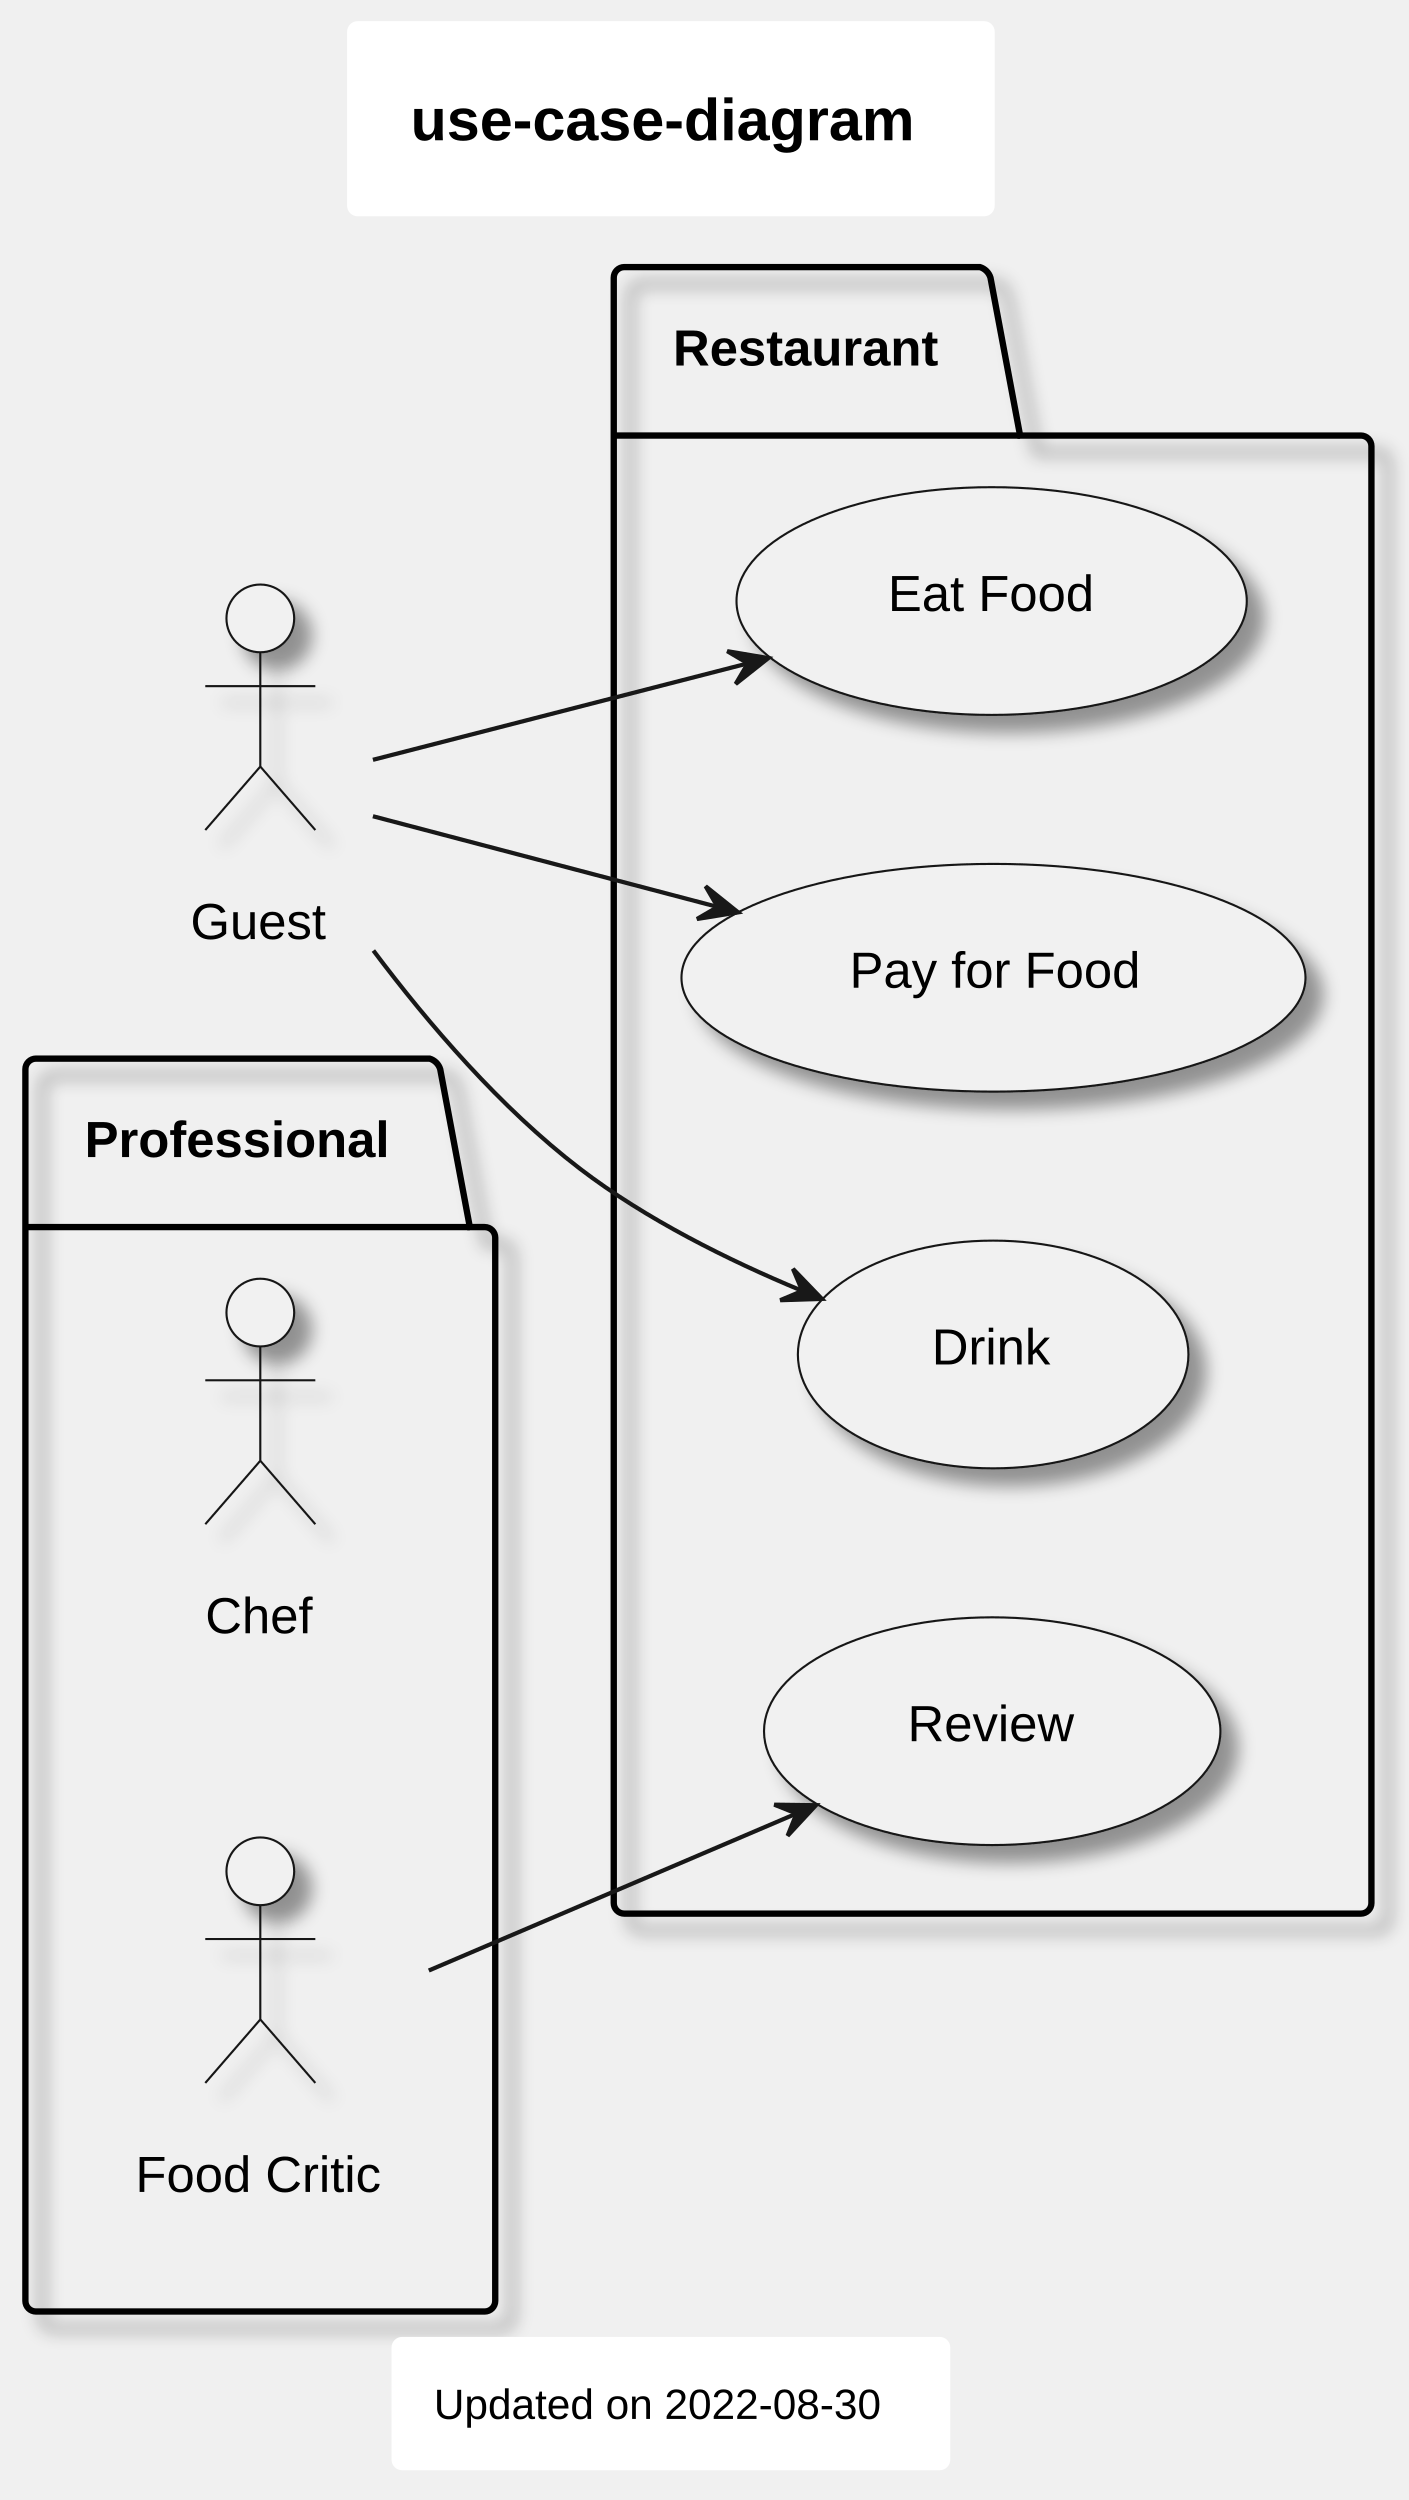
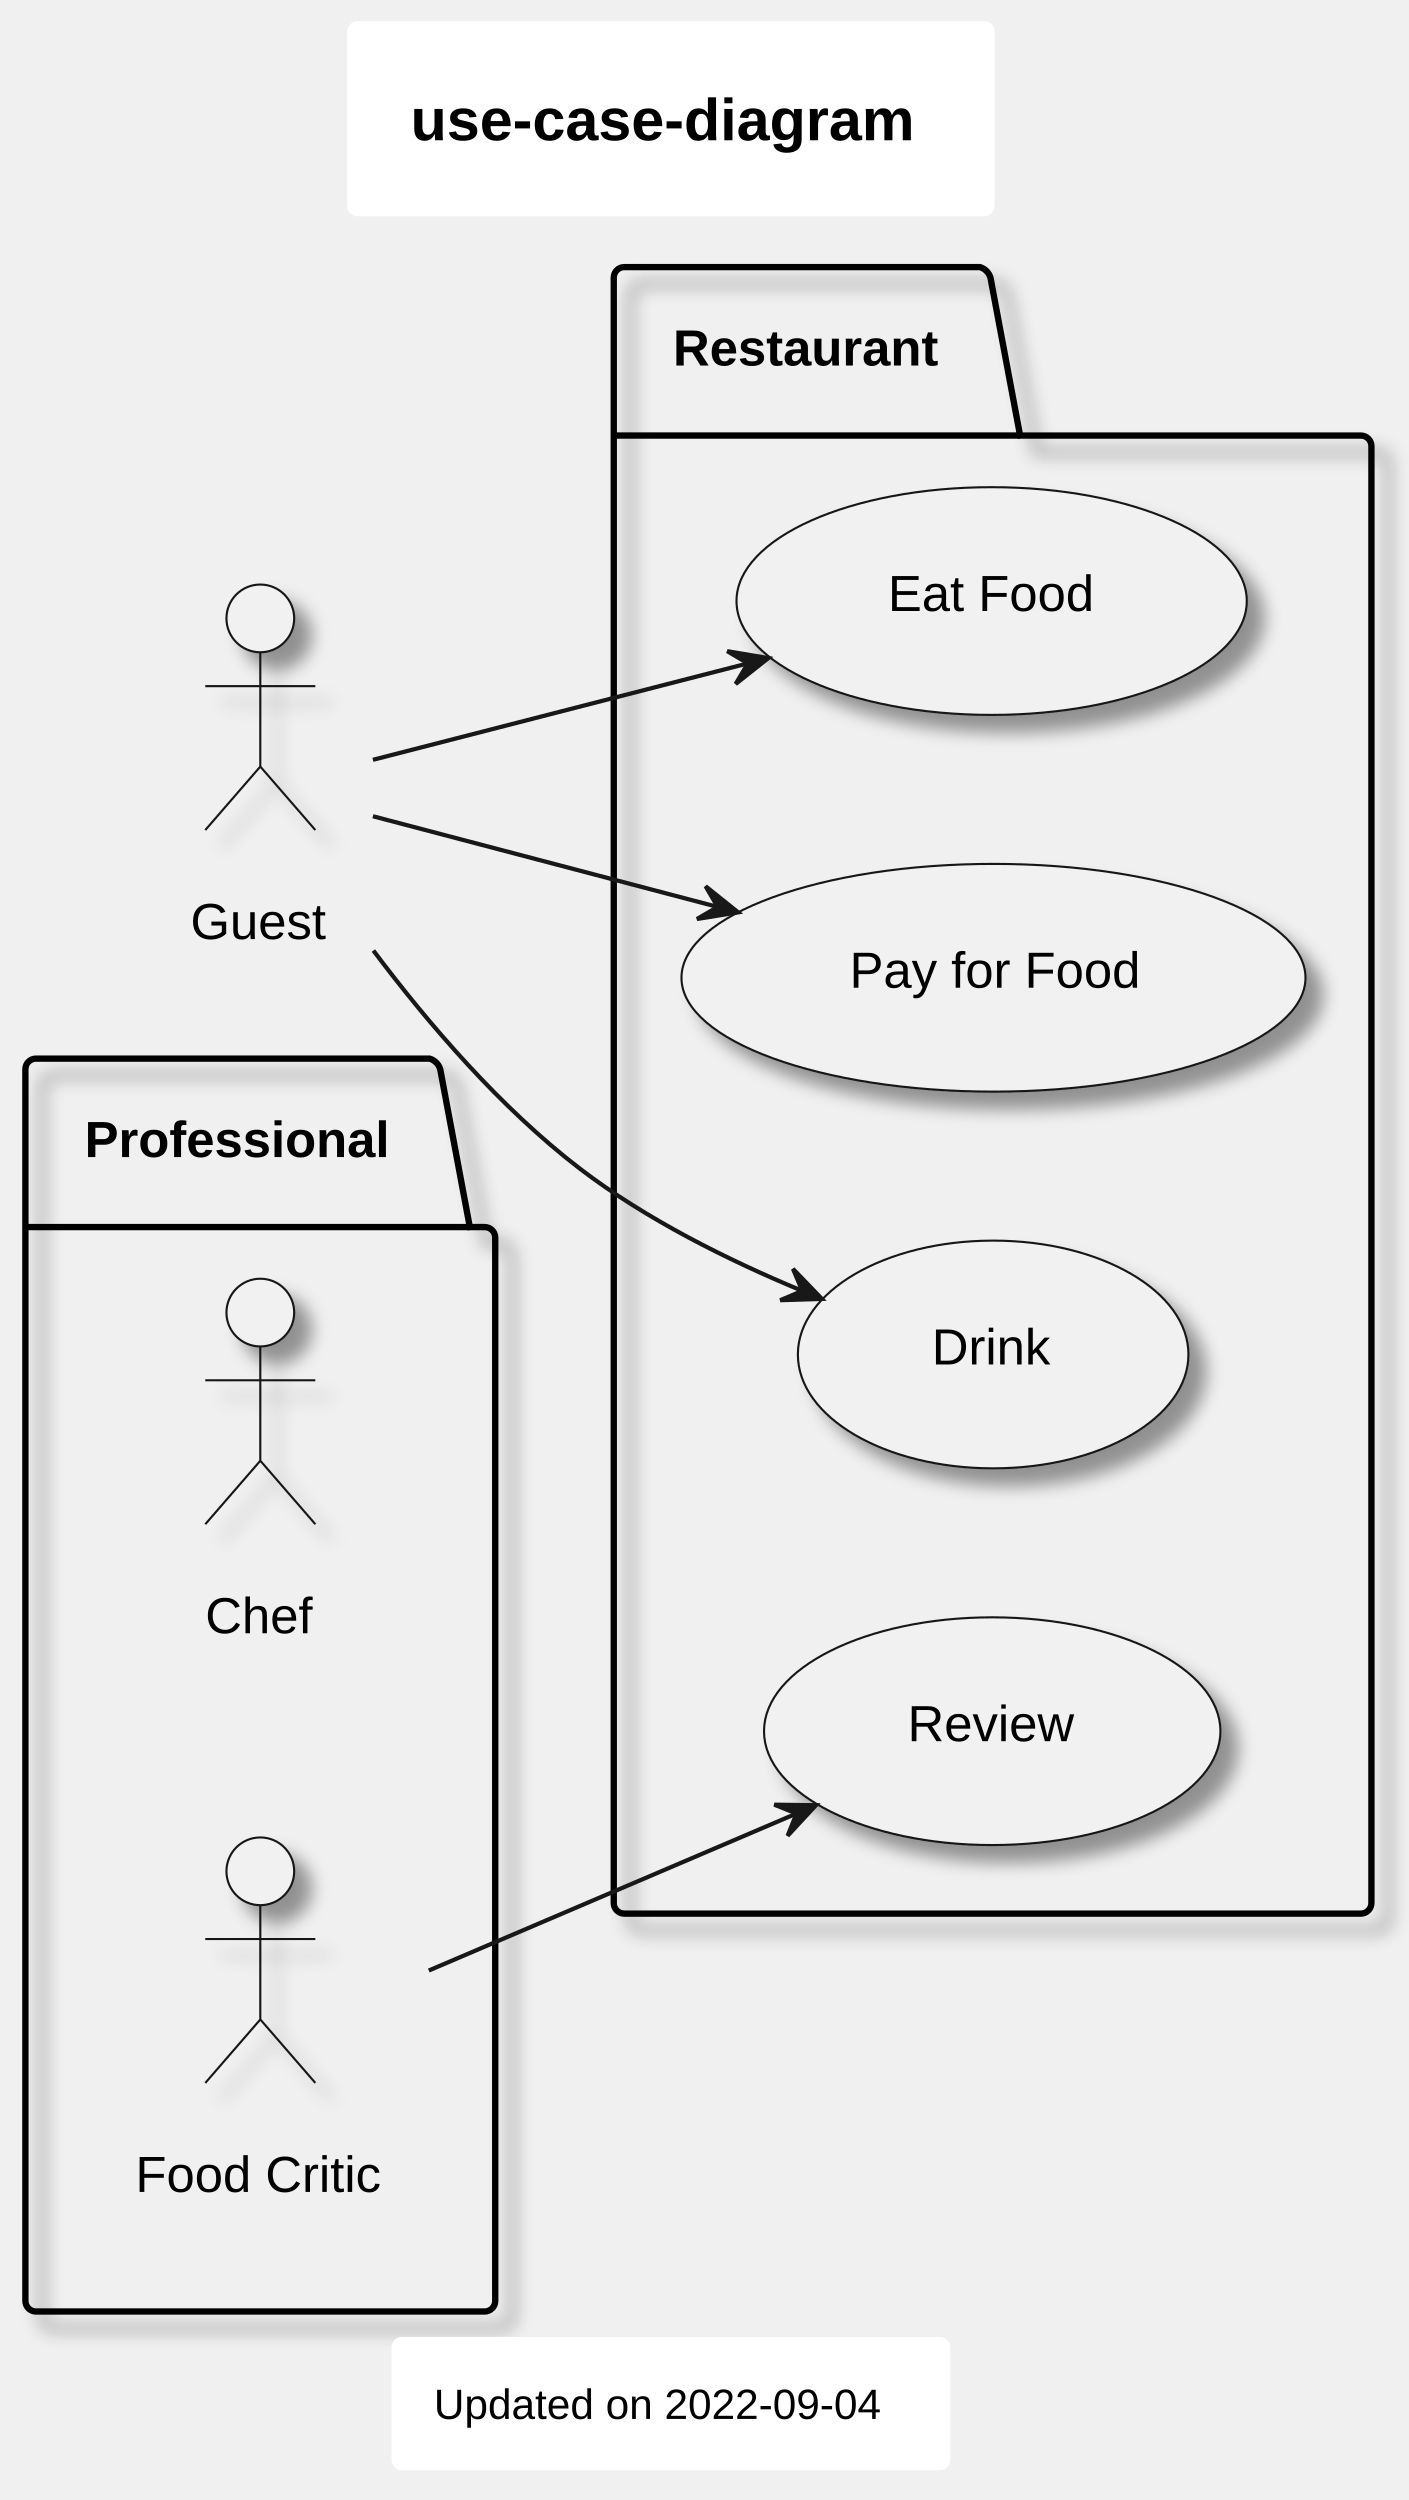
<svg xmlns="http://www.w3.org/2000/svg" contentStyleType="text/css" height="1292.812px" preserveAspectRatio="none" style="width:728px;height:1292px;background:#FFFFFF;" version="1.1" viewBox="0 0 728 1292" width="728.438px" zoomAndPan="magnify">
  <defs>
-     <filter height="300%" id="fvbmjz7oszka7" width="300%" x="-1" y="-1">
+     <filter height="300%" id="ff7tzr6f6z9hz" width="300%" x="-1" y="-1">
      <feGaussianBlur result="blurOut" stdDeviation="4.375" />
      <feColorMatrix in="blurOut" result="blurOut2" type="matrix" values="0 0 0 0 0 0 0 0 0 0 0 0 0 0 0 0 0 0 .4 0" />
      <feOffset dx="8.75" dy="8.75" in="blurOut2" result="blurOut3" />
      <feBlend in="SourceGraphic" in2="blurOut3" mode="normal" />
    </filter>
  </defs>
  <g>
    <rect fill="#FFFFFF" height="100.841" rx="5.469" ry="5.469" style="stroke:#00000000;stroke-width:2.188;" width="334.688" x="179.375" y="10.938" />
    <text fill="#000000" font-family="Arial" font-size="30.625" font-weight="bold" lengthAdjust="spacing" textLength="269.062" x="212.188" y="72.476">use-case-diagram</text>
    <g id="cluster_Professional">
-       <path d="M18.594,547.091 L222.031,547.091 A8.203,8.203 0 0 1 227.5,552.559 L242.812,634.151 L250.469,634.151 A5.469,5.469 0 0 1 255.938,639.619 L255.938,1189.122 A5.469,5.469 0 0 1 250.469,1194.591 L18.594,1194.591 A5.469,5.469 0 0 1 13.125,1189.122 L13.125,552.559 A5.469,5.469 0 0 1 18.594,547.091" filter="url(#fvbmjz7oszka7)" style="stroke:#000000;stroke-width:3.281;fill:none;" />
+       <path d="M18.594,547.091 L222.031,547.091 A8.203,8.203 0 0 1 227.5,552.559 L242.812,634.151 L250.469,634.151 A5.469,5.469 0 0 1 255.938,639.619 L255.938,1189.122 A5.469,5.469 0 0 1 250.469,1194.591 L18.594,1194.591 A5.469,5.469 0 0 1 13.125,1189.122 L13.125,552.559 A5.469,5.469 0 0 1 18.594,547.091" filter="url(#ff7tzr6f6z9hz)" style="stroke:#000000;stroke-width:3.281;fill:none;" />
      <line style="stroke:#000000;stroke-width:3.281;fill:none;" x1="13.125" x2="242.812" y1="634.151" y2="634.151" />
      <text fill="#000000" font-family="Arial" font-size="26.25" font-weight="bold" lengthAdjust="spacing" textLength="157.5" x="43.75" y="597.963">Professional</text>
    </g>
    <g id="cluster_Restaurant">
-       <path d="M322.656,138.028 L506.406,138.028 A8.203,8.203 0 0 1 511.875,143.497 L527.188,225.088 L703.281,225.088 A5.469,5.469 0 0 1 708.75,230.557 L708.75,983.497 A5.469,5.469 0 0 1 703.281,988.966 L322.656,988.966 A5.469,5.469 0 0 1 317.188,983.497 L317.188,143.497 A5.469,5.469 0 0 1 322.656,138.028" filter="url(#fvbmjz7oszka7)" style="stroke:#000000;stroke-width:3.281;fill:none;" />
+       <path d="M322.656,138.028 L506.406,138.028 A8.203,8.203 0 0 1 511.875,143.497 L527.188,225.088 L703.281,225.088 A5.469,5.469 0 0 1 708.75,230.557 L708.75,983.497 A5.469,5.469 0 0 1 703.281,988.966 L322.656,988.966 A5.469,5.469 0 0 1 317.188,983.497 L317.188,143.497 A5.469,5.469 0 0 1 322.656,138.028" filter="url(#ff7tzr6f6z9hz)" style="stroke:#000000;stroke-width:3.281;fill:none;" />
      <line style="stroke:#000000;stroke-width:3.281;fill:none;" x1="317.188" x2="527.188" y1="225.088" y2="225.088" />
      <text fill="#000000" font-family="Arial" font-size="26.25" font-weight="bold" lengthAdjust="spacing" textLength="137.812" x="347.812" y="188.9">Restaurant</text>
    </g>
    <g id="elem_chef">
-       <ellipse cx="134.531" cy="678.341" fill="#F1F1F1" filter="url(#fvbmjz7oszka7)" rx="17.5" ry="17.5" style="stroke:#181818;stroke-width:1.094;" />
-       <path d="M134.531,695.841 L134.531,754.903 M106.094,713.341 L162.969,713.341 M134.531,754.903 L106.094,787.716 M134.531,754.903 L162.969,787.716" fill="none" filter="url(#fvbmjz7oszka7)" style="stroke:#181818;stroke-width:1.094;" />
+       <ellipse cx="134.531" cy="678.341" fill="#F1F1F1" filter="url(#ff7tzr6f6z9hz)" rx="17.5" ry="17.5" style="stroke:#181818;stroke-width:1.094;" />
+       <path d="M134.531,695.841 L134.531,754.903 M106.094,713.341 L162.969,713.341 M134.531,754.903 L106.094,787.716 M134.531,754.903 L162.969,787.716" fill="none" filter="url(#ff7tzr6f6z9hz)" style="stroke:#181818;stroke-width:1.094;" />
      <text fill="#000000" font-family="Arial" font-size="26.25" lengthAdjust="spacing" textLength="56.875" x="106.094" y="844.057">Chef</text>
    </g>
    <g id="elem_foodCritic">
-       <ellipse cx="134.531" cy="967.091" fill="#F1F1F1" filter="url(#fvbmjz7oszka7)" rx="17.5" ry="17.5" style="stroke:#181818;stroke-width:1.094;" />
-       <path d="M134.531,984.591 L134.531,1043.653 M106.094,1002.091 L162.969,1002.091 M134.531,1043.653 L106.094,1076.466 M134.531,1043.653 L162.969,1076.466" fill="none" filter="url(#fvbmjz7oszka7)" style="stroke:#181818;stroke-width:1.094;" />
+       <ellipse cx="134.531" cy="967.091" fill="#F1F1F1" filter="url(#ff7tzr6f6z9hz)" rx="17.5" ry="17.5" style="stroke:#181818;stroke-width:1.094;" />
+       <path d="M134.531,984.591 L134.531,1043.653 M106.094,1002.091 L162.969,1002.091 M134.531,1043.653 L106.094,1076.466 M134.531,1043.653 L162.969,1076.466" fill="none" filter="url(#ff7tzr6f6z9hz)" style="stroke:#181818;stroke-width:1.094;" />
      <text fill="#000000" font-family="Arial" font-size="26.25" lengthAdjust="spacing" textLength="129.062" x="70" y="1132.807">Food Critic</text>
    </g>
    <g id="elem_eatFood">
-       <ellipse cx="512.478" cy="310.621" fill="#F1F1F1" filter="url(#fvbmjz7oszka7)" rx="131.853" ry="58.842" style="stroke:#181818;stroke-width:1.094;" />
+       <ellipse cx="512.478" cy="310.621" fill="#F1F1F1" filter="url(#ff7tzr6f6z9hz)" rx="131.853" ry="58.842" style="stroke:#181818;stroke-width:1.094;" />
      <text fill="#000000" font-family="Arial" font-size="26.25" lengthAdjust="spacing" textLength="107.188" x="458.884" y="315.775">Eat Food</text>
    </g>
    <g id="elem_playForFood">
-       <ellipse cx="513.43" cy="505.308" fill="#F1F1F1" filter="url(#fvbmjz7oszka7)" rx="161.242" ry="58.842" style="stroke:#181818;stroke-width:1.094;" />
+       <ellipse cx="513.43" cy="505.308" fill="#F1F1F1" filter="url(#ff7tzr6f6z9hz)" rx="161.242" ry="58.842" style="stroke:#181818;stroke-width:1.094;" />
      <text fill="#000000" font-family="Arial" font-size="26.25" lengthAdjust="spacing" textLength="148.75" x="439.055" y="510.463">Pay for Food</text>
    </g>
    <g id="elem_drink">
-       <ellipse cx="513.261" cy="699.996" fill="#F1F1F1" filter="url(#fvbmjz7oszka7)" rx="100.917" ry="58.842" style="stroke:#181818;stroke-width:1.094;" />
+       <ellipse cx="513.261" cy="699.996" fill="#F1F1F1" filter="url(#ff7tzr6f6z9hz)" rx="100.917" ry="58.842" style="stroke:#181818;stroke-width:1.094;" />
      <text fill="#000000" font-family="Arial" font-size="26.25" lengthAdjust="spacing" textLength="63.438" x="481.542" y="705.15">Drink</text>
    </g>
    <g id="elem_review">
-       <ellipse cx="512.776" cy="894.683" fill="#F1F1F1" filter="url(#fvbmjz7oszka7)" rx="117.932" ry="58.842" style="stroke:#181818;stroke-width:1.094;" />
+       <ellipse cx="512.776" cy="894.683" fill="#F1F1F1" filter="url(#ff7tzr6f6z9hz)" rx="117.932" ry="58.842" style="stroke:#181818;stroke-width:1.094;" />
      <text fill="#000000" font-family="Arial" font-size="26.25" lengthAdjust="spacing" textLength="87.5" x="469.026" y="899.838">Review</text>
    </g>
    <g id="elem_guest">
-       <ellipse cx="134.531" cy="319.591" fill="#F1F1F1" filter="url(#fvbmjz7oszka7)" rx="17.5" ry="17.5" style="stroke:#181818;stroke-width:1.094;" />
-       <path d="M134.531,337.091 L134.531,396.153 M106.094,354.591 L162.969,354.591 M134.531,396.153 L106.094,428.966 M134.531,396.153 L162.969,428.966" fill="none" filter="url(#fvbmjz7oszka7)" style="stroke:#181818;stroke-width:1.094;" />
+       <ellipse cx="134.531" cy="319.591" fill="#F1F1F1" filter="url(#ff7tzr6f6z9hz)" rx="17.5" ry="17.5" style="stroke:#181818;stroke-width:1.094;" />
+       <path d="M134.531,337.091 L134.531,396.153 M106.094,354.591 L162.969,354.591 M134.531,396.153 L106.094,428.966 M134.531,396.153 L162.969,428.966" fill="none" filter="url(#ff7tzr6f6z9hz)" style="stroke:#181818;stroke-width:1.094;" />
      <text fill="#000000" font-family="Arial" font-size="26.25" lengthAdjust="spacing" textLength="72.188" x="98.438" y="485.307">Guest</text>
    </g>
    <g id="link_foodCritic_review">
      <path d="M221.594,1018.366 C278.053,994.26 352.384,962.519 411.556,937.253" fill="none" id="foodCritic-to-review" style="stroke:#181818;stroke-width:2.188;" />
      <polygon fill="#181818" points="421.684,932.944,400.142,932.657,411.631,937.252,407.036,948.742,421.684,932.944" style="stroke:#181818;stroke-width:2.188;" />
    </g>
    <g id="link_guest_eatFood">
      <path d="M192.719,392.675 C243.578,379.594 320.425,359.819 385.853,342.997" fill="none" id="guest-to-eatFood" style="stroke:#181818;stroke-width:2.188;" />
      <polygon fill="#181818" points="397.075,340.11,375.83,336.528,386.481,342.828,380.181,353.479,397.075,340.11" style="stroke:#181818;stroke-width:2.188;" />
    </g>
    <g id="link_guest_playForFood">
      <path d="M192.719,421.834 C239.728,434.194 308.941,452.416 370.803,468.691" fill="none" id="guest-to-playForFood" style="stroke:#181818;stroke-width:2.188;" />
      <polygon fill="#181818" points="381.456,471.491,364.646,458.016,370.879,468.706,360.19,474.939,381.456,471.491" style="stroke:#181818;stroke-width:2.188;" />
    </g>
    <g id="link_guest_drink">
      <path d="M192.959,491.244 C221.528,529.306 258.825,572.663 299.688,603.966 C333.878,630.15 376.359,651.26 414.203,666.966" fill="none" id="guest-to-drink" style="stroke:#181818;stroke-width:2.188;" />
      <polygon fill="#181818" points="424.747,671.253,409.799,655.738,414.613,667.138,403.214,671.952,424.747,671.253" style="stroke:#181818;stroke-width:2.188;" />
    </g>
    <rect fill="#FFFFFF" height="68.904" rx="5.469" ry="5.469" style="stroke:#00000000;stroke-width:2.188;" width="288.75" x="202.344" y="1207.716" />
-     <text fill="#000000" font-family="Arial" font-size="21.875" lengthAdjust="spacing" textLength="245" x="224.219" y="1250.109">Updated on 2022-08-30</text>
+     <text fill="#000000" font-family="Arial" font-size="21.875" lengthAdjust="spacing" textLength="245" x="224.219" y="1250.109">Updated on 2022-09-04</text>
  </g>
</svg>
